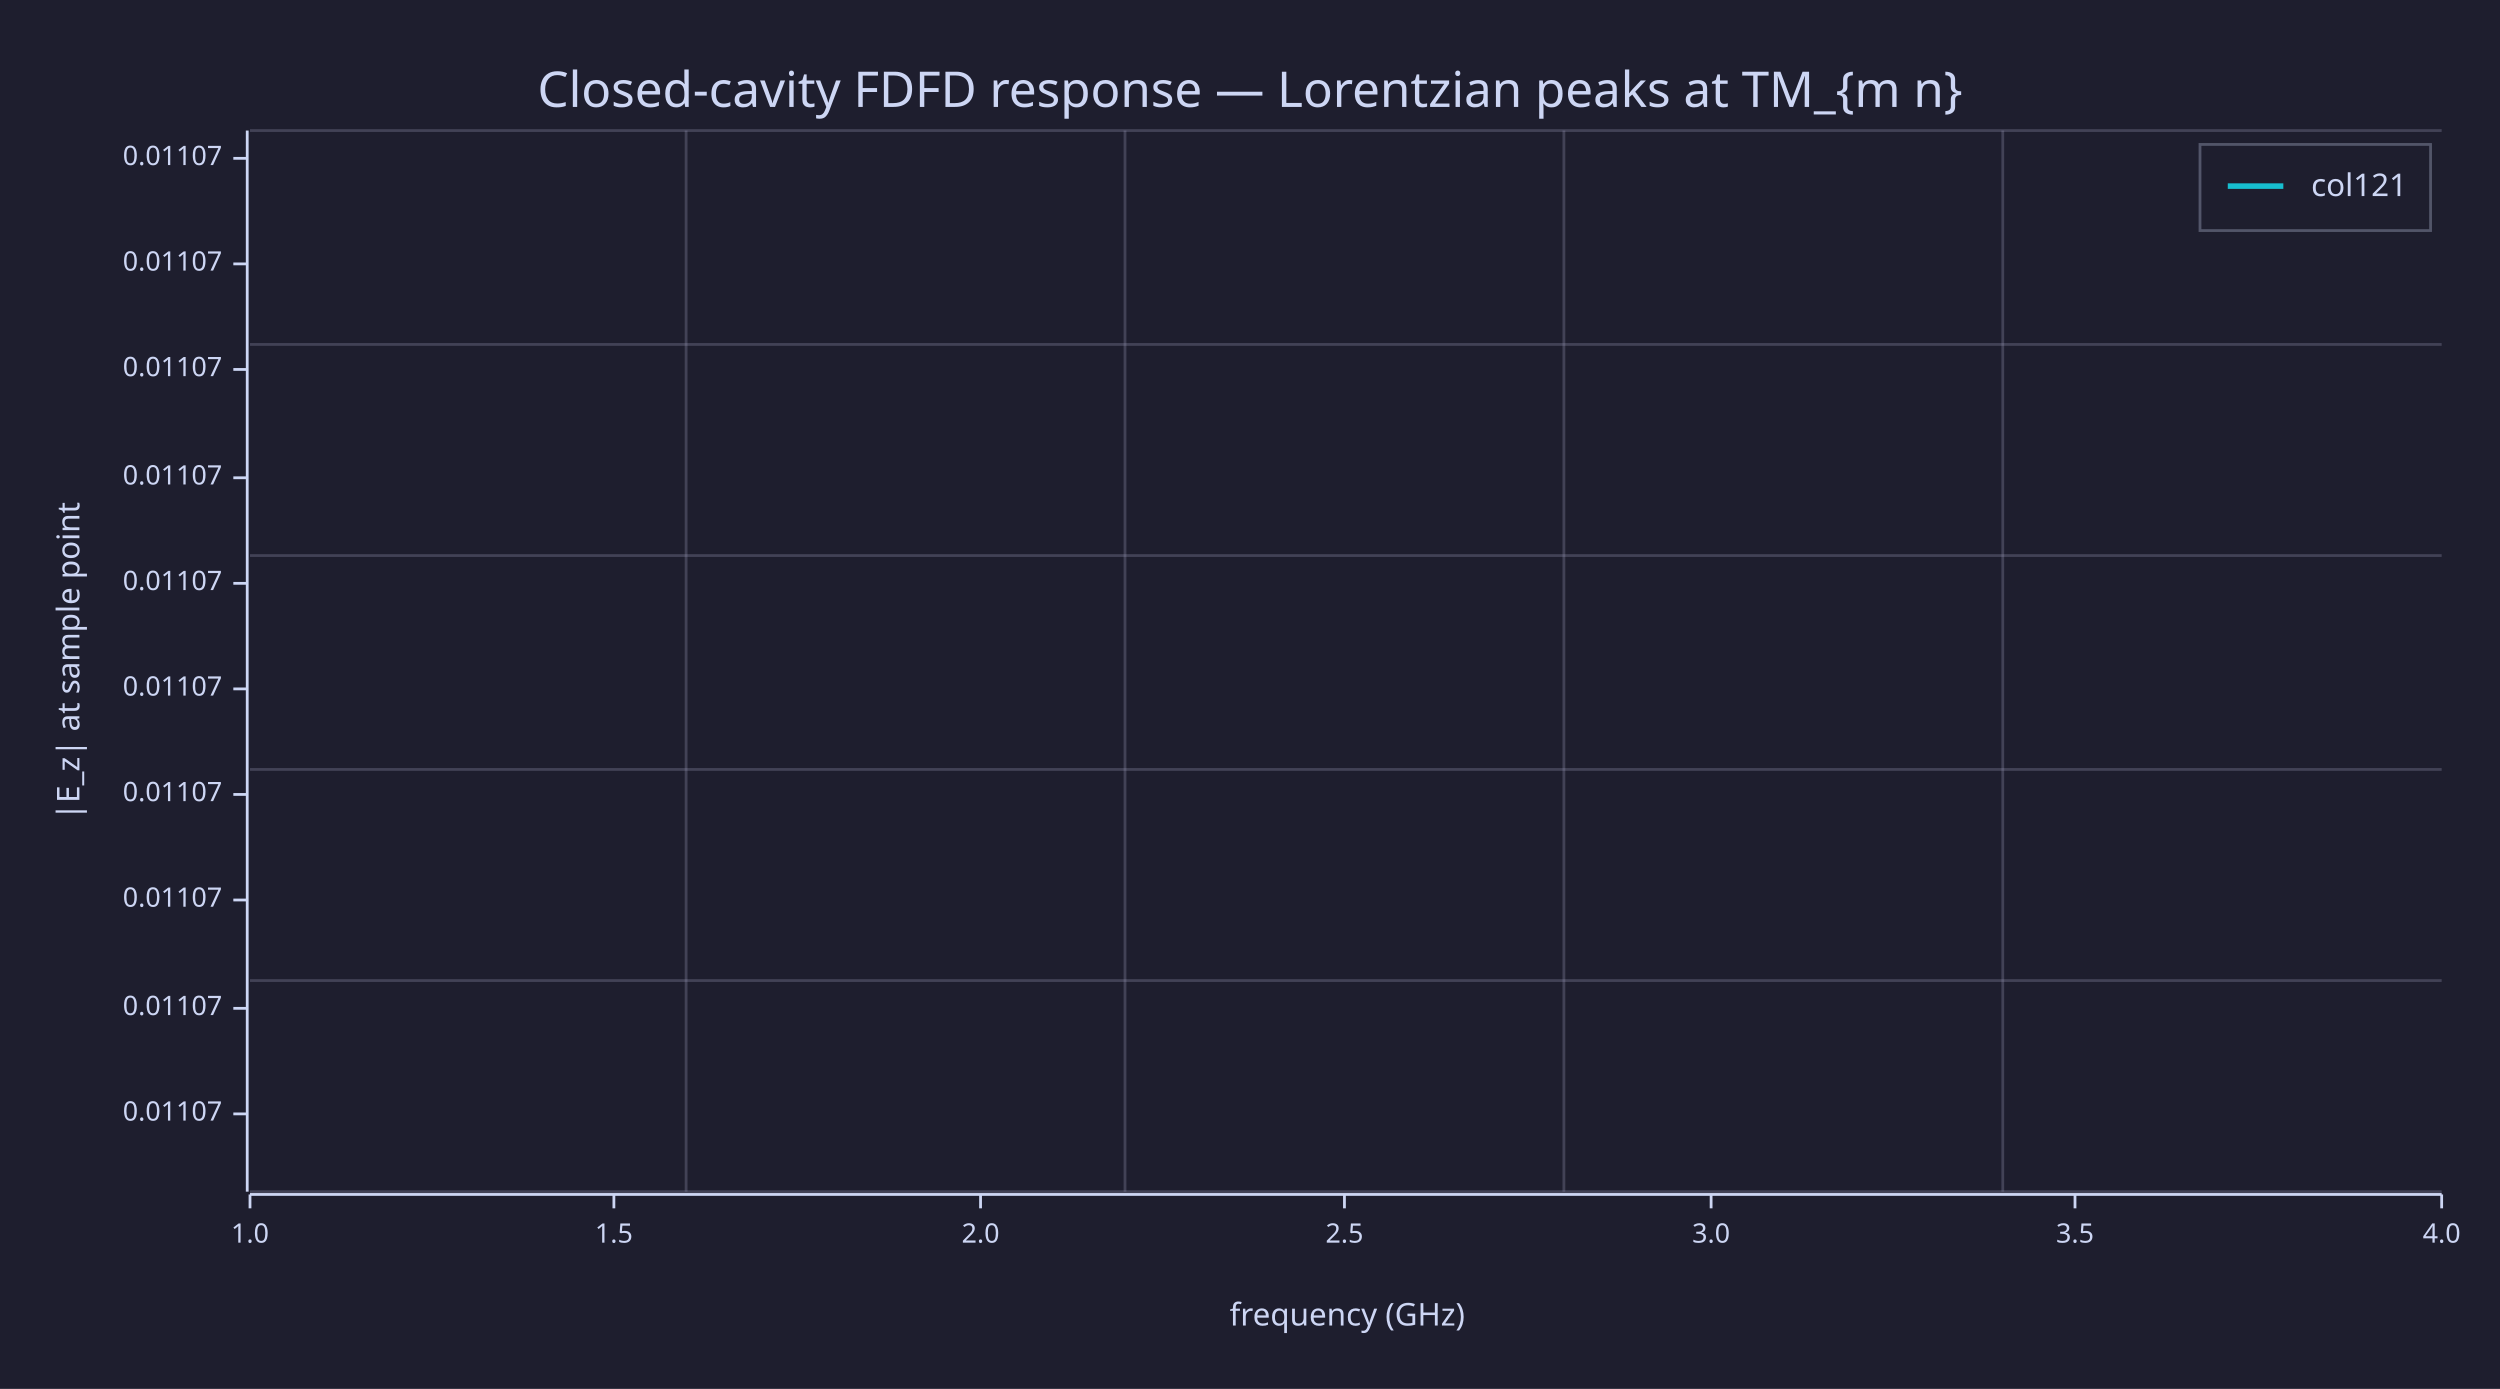
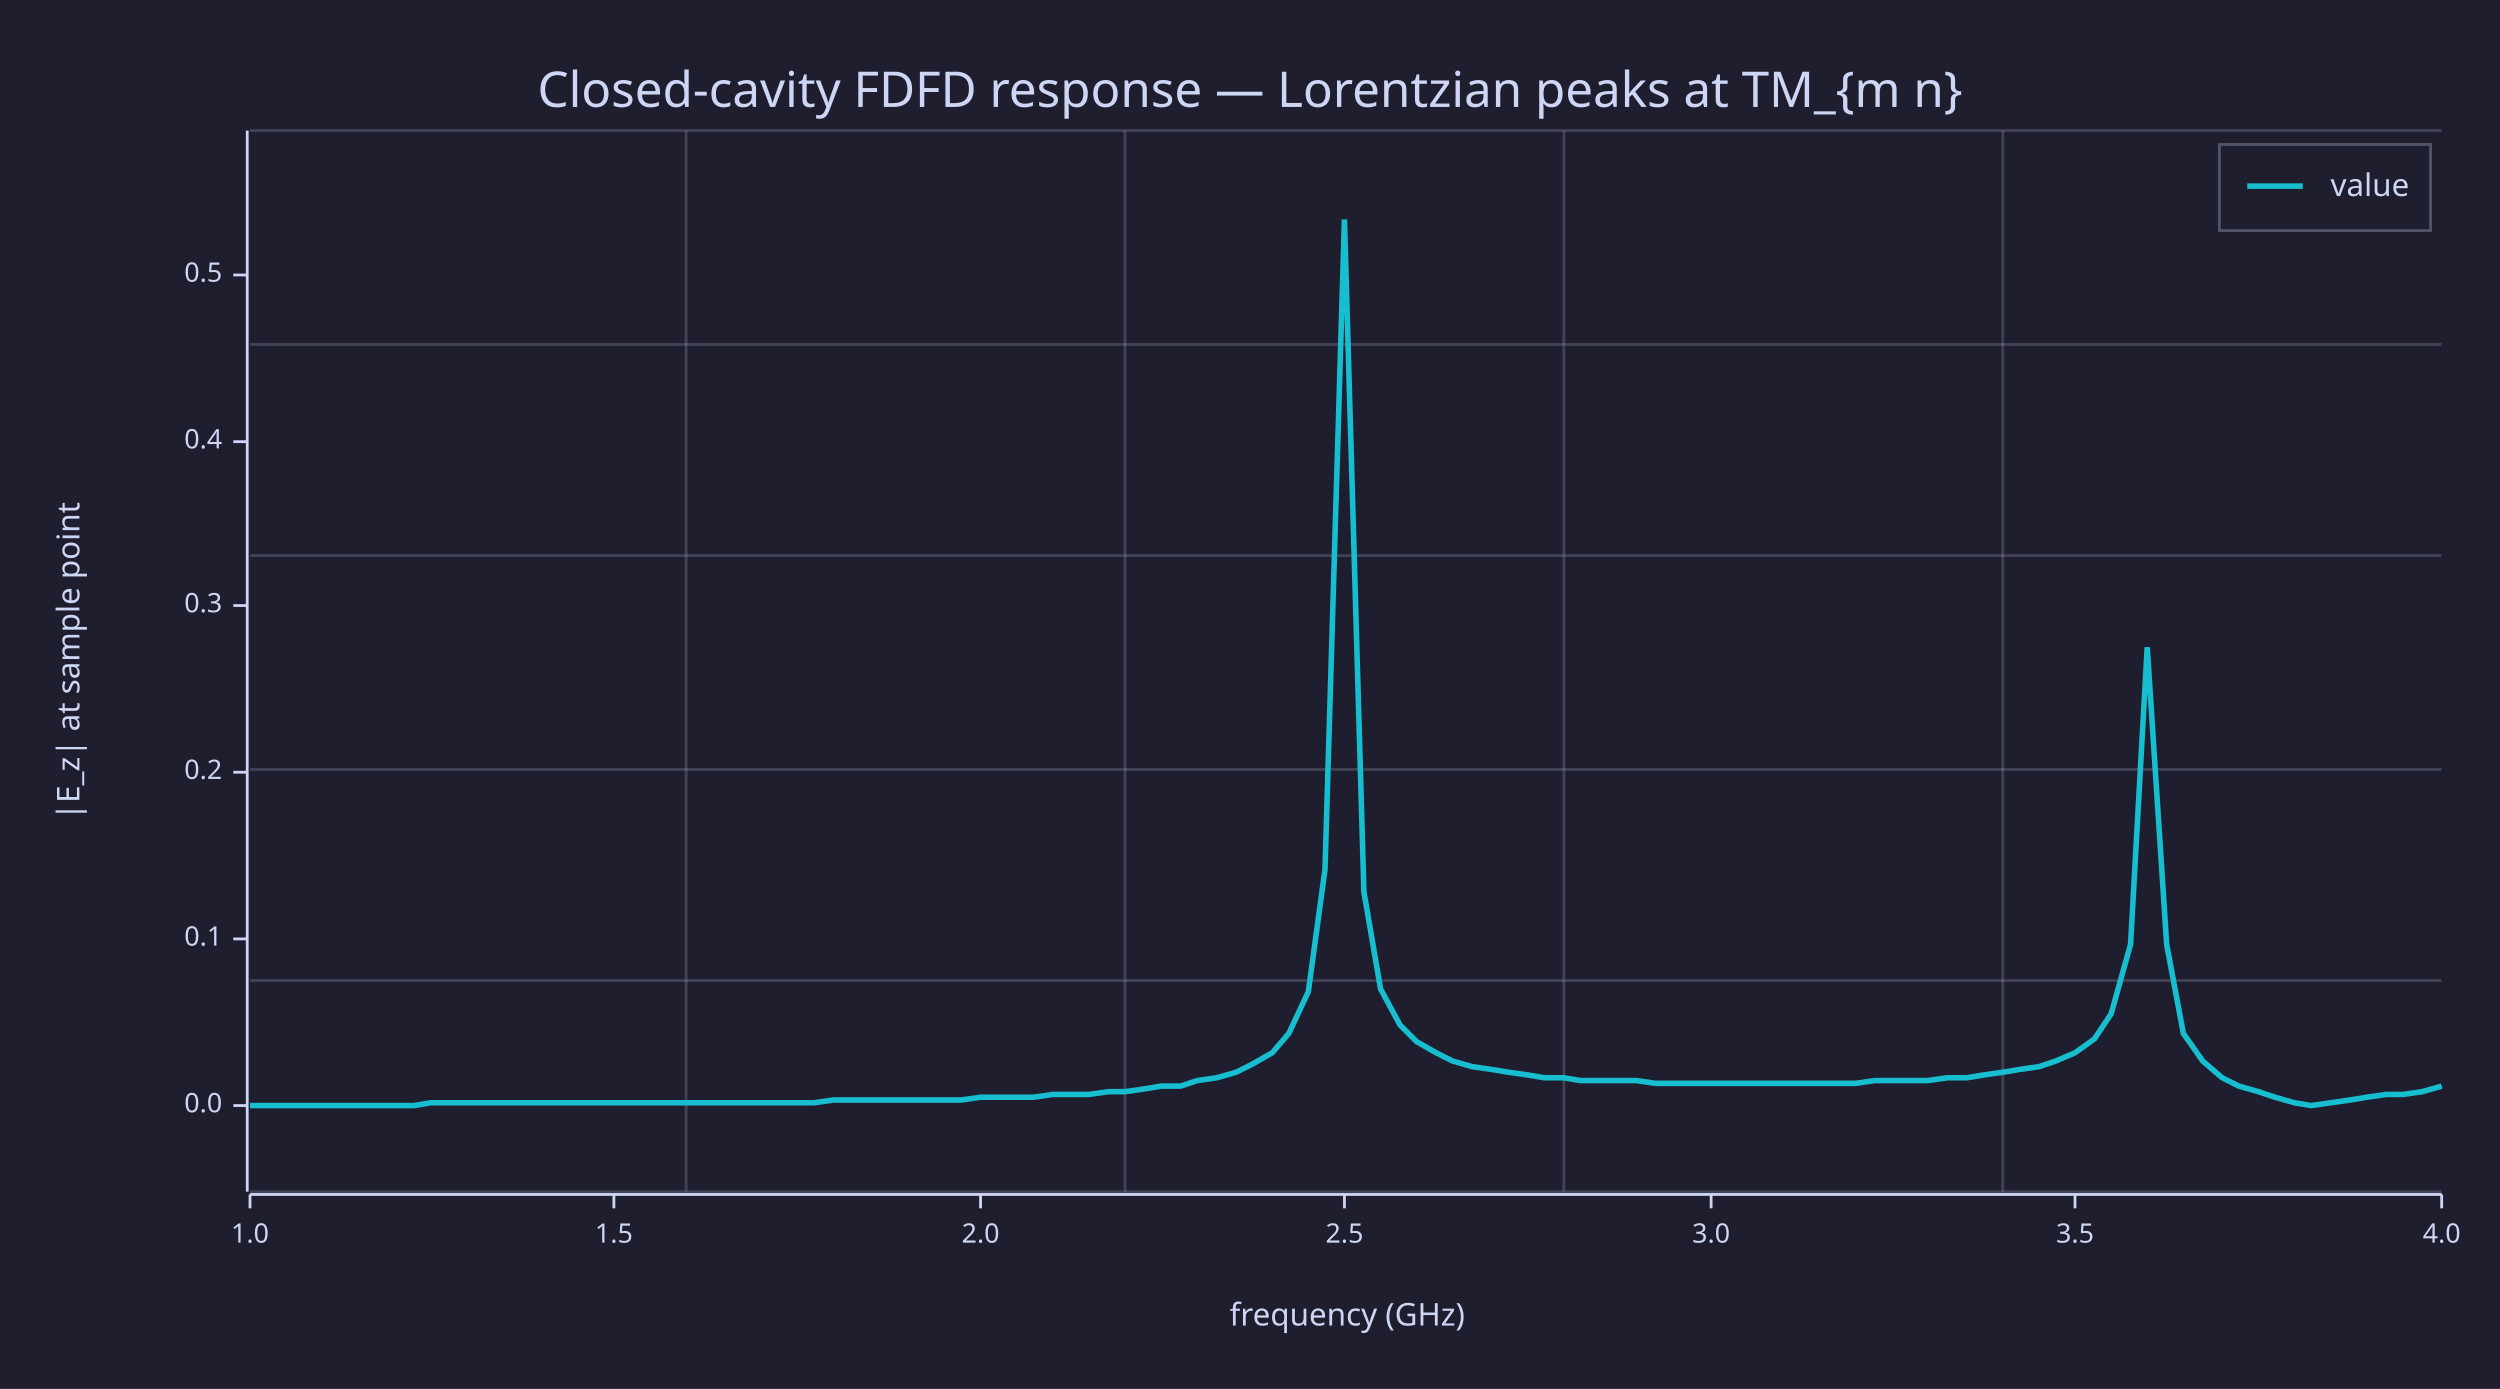
<svg xmlns="http://www.w3.org/2000/svg" width="900" height="500" viewBox="0 0 900 500">
  <rect x="0" y="0" width="900" height="500" opacity="1" fill="#1E1E2E" stroke="none" />
  <text x="450" y="25" dy="0.76em" text-anchor="middle" font-family="sans-serif" font-size="17.742" opacity="1" fill="#CDD6F4">
Closed-cavity FDFD response — Lorentzian peaks at TM_{m n}
</text>
  <text x="20" y="238" dy="0.76em" text-anchor="middle" font-family="sans-serif" font-size="11.29" opacity="1" fill="#CDD6F4" transform="rotate(270, 20, 238)">
|E_z| at sample point
</text>
  <text x="485" y="480" dy="-0.5ex" text-anchor="middle" font-family="sans-serif" font-size="11.29" opacity="1" fill="#CDD6F4">
frequency  (GHz)
</text>
  <polyline fill="none" opacity="1" stroke="#CDD6F4" stroke-width="1" points="89,47 89,429 " />
-   <text x="80" y="401" dy="0.5ex" text-anchor="end" font-family="sans-serif" font-size="9.677" opacity="1" fill="#CDD6F4">
- 0.01107
+   <text x="80" y="398" dy="0.5ex" text-anchor="end" font-family="sans-serif" font-size="9.677" opacity="1" fill="#CDD6F4">
+ 0.0
</text>
-   <polyline fill="none" opacity="1" stroke="#CDD6F4" stroke-width="1" points="84,401 89,401 " />
-   <text x="80" y="363" dy="0.5ex" text-anchor="end" font-family="sans-serif" font-size="9.677" opacity="1" fill="#CDD6F4">
- 0.01107
+   <polyline fill="none" opacity="1" stroke="#CDD6F4" stroke-width="1" points="84,398 89,398 " />
+   <text x="80" y="338" dy="0.5ex" text-anchor="end" font-family="sans-serif" font-size="9.677" opacity="1" fill="#CDD6F4">
+ 0.1
</text>
-   <polyline fill="none" opacity="1" stroke="#CDD6F4" stroke-width="1" points="84,363 89,363 " />
-   <text x="80" y="324" dy="0.5ex" text-anchor="end" font-family="sans-serif" font-size="9.677" opacity="1" fill="#CDD6F4">
- 0.01107
+   <polyline fill="none" opacity="1" stroke="#CDD6F4" stroke-width="1" points="84,338 89,338 " />
+   <text x="80" y="278" dy="0.5ex" text-anchor="end" font-family="sans-serif" font-size="9.677" opacity="1" fill="#CDD6F4">
+ 0.2
</text>
-   <polyline fill="none" opacity="1" stroke="#CDD6F4" stroke-width="1" points="84,324 89,324 " />
-   <text x="80" y="286" dy="0.5ex" text-anchor="end" font-family="sans-serif" font-size="9.677" opacity="1" fill="#CDD6F4">
- 0.01107
+   <polyline fill="none" opacity="1" stroke="#CDD6F4" stroke-width="1" points="84,278 89,278 " />
+   <text x="80" y="218" dy="0.5ex" text-anchor="end" font-family="sans-serif" font-size="9.677" opacity="1" fill="#CDD6F4">
+ 0.3
</text>
-   <polyline fill="none" opacity="1" stroke="#CDD6F4" stroke-width="1" points="84,286 89,286 " />
-   <text x="80" y="248" dy="0.5ex" text-anchor="end" font-family="sans-serif" font-size="9.677" opacity="1" fill="#CDD6F4">
- 0.01107
+   <polyline fill="none" opacity="1" stroke="#CDD6F4" stroke-width="1" points="84,218 89,218 " />
+   <text x="80" y="159" dy="0.5ex" text-anchor="end" font-family="sans-serif" font-size="9.677" opacity="1" fill="#CDD6F4">
+ 0.4
</text>
-   <polyline fill="none" opacity="1" stroke="#CDD6F4" stroke-width="1" points="84,248 89,248 " />
-   <text x="80" y="210" dy="0.5ex" text-anchor="end" font-family="sans-serif" font-size="9.677" opacity="1" fill="#CDD6F4">
- 0.01107
+   <polyline fill="none" opacity="1" stroke="#CDD6F4" stroke-width="1" points="84,159 89,159 " />
+   <text x="80" y="99" dy="0.5ex" text-anchor="end" font-family="sans-serif" font-size="9.677" opacity="1" fill="#CDD6F4">
+ 0.5
</text>
-   <polyline fill="none" opacity="1" stroke="#CDD6F4" stroke-width="1" points="84,210 89,210 " />
-   <text x="80" y="172" dy="0.5ex" text-anchor="end" font-family="sans-serif" font-size="9.677" opacity="1" fill="#CDD6F4">
- 0.01107
- </text>
-   <polyline fill="none" opacity="1" stroke="#CDD6F4" stroke-width="1" points="84,172 89,172 " />
-   <text x="80" y="133" dy="0.5ex" text-anchor="end" font-family="sans-serif" font-size="9.677" opacity="1" fill="#CDD6F4">
- 0.01107
- </text>
-   <polyline fill="none" opacity="1" stroke="#CDD6F4" stroke-width="1" points="84,133 89,133 " />
-   <text x="80" y="95" dy="0.5ex" text-anchor="end" font-family="sans-serif" font-size="9.677" opacity="1" fill="#CDD6F4">
- 0.01107
- </text>
-   <polyline fill="none" opacity="1" stroke="#CDD6F4" stroke-width="1" points="84,95 89,95 " />
-   <text x="80" y="57" dy="0.5ex" text-anchor="end" font-family="sans-serif" font-size="9.677" opacity="1" fill="#CDD6F4">
- 0.01107
- </text>
-   <polyline fill="none" opacity="1" stroke="#CDD6F4" stroke-width="1" points="84,57 89,57 " />
+   <polyline fill="none" opacity="1" stroke="#CDD6F4" stroke-width="1" points="84,99 89,99 " />
  <polyline fill="none" opacity="1" stroke="#CDD6F4" stroke-width="1" points="90,430 879,430 " />
  <text x="90" y="440" dy="0.76em" text-anchor="middle" font-family="sans-serif" font-size="9.677" opacity="1" fill="#CDD6F4">
1.0
</text>
  <polyline fill="none" opacity="1" stroke="#CDD6F4" stroke-width="1" points="90,430 90,435 " />
  <text x="221" y="440" dy="0.76em" text-anchor="middle" font-family="sans-serif" font-size="9.677" opacity="1" fill="#CDD6F4">
1.5
</text>
  <polyline fill="none" opacity="1" stroke="#CDD6F4" stroke-width="1" points="221,430 221,435 " />
  <text x="353" y="440" dy="0.76em" text-anchor="middle" font-family="sans-serif" font-size="9.677" opacity="1" fill="#CDD6F4">
2.0
</text>
  <polyline fill="none" opacity="1" stroke="#CDD6F4" stroke-width="1" points="353,430 353,435 " />
  <text x="484" y="440" dy="0.76em" text-anchor="middle" font-family="sans-serif" font-size="9.677" opacity="1" fill="#CDD6F4">
2.5
</text>
  <polyline fill="none" opacity="1" stroke="#CDD6F4" stroke-width="1" points="484,430 484,435 " />
  <text x="616" y="440" dy="0.76em" text-anchor="middle" font-family="sans-serif" font-size="9.677" opacity="1" fill="#CDD6F4">
3.0
</text>
  <polyline fill="none" opacity="1" stroke="#CDD6F4" stroke-width="1" points="616,430 616,435 " />
  <text x="747" y="440" dy="0.76em" text-anchor="middle" font-family="sans-serif" font-size="9.677" opacity="1" fill="#CDD6F4">
3.5
</text>
  <polyline fill="none" opacity="1" stroke="#CDD6F4" stroke-width="1" points="747,430 747,435 " />
  <text x="879" y="440" dy="0.76em" text-anchor="middle" font-family="sans-serif" font-size="9.677" opacity="1" fill="#CDD6F4">
4.0
</text>
  <polyline fill="none" opacity="1" stroke="#CDD6F4" stroke-width="1" points="879,430 879,435 " />
  <polyline fill="none" opacity="0.3" stroke="#9696B4" stroke-width="1" points="90,429 879,429 " />
  <polyline fill="none" opacity="0.3" stroke="#9696B4" stroke-width="1" points="90,353 879,353 " />
  <polyline fill="none" opacity="0.3" stroke="#9696B4" stroke-width="1" points="90,277 879,277 " />
  <polyline fill="none" opacity="0.3" stroke="#9696B4" stroke-width="1" points="90,200 879,200 " />
  <polyline fill="none" opacity="0.3" stroke="#9696B4" stroke-width="1" points="90,124 879,124 " />
  <polyline fill="none" opacity="0.3" stroke="#9696B4" stroke-width="1" points="90,47 879,47 " />
  <polyline fill="none" opacity="0.3" stroke="#9696B4" stroke-width="1" points="247,429 247,47 " />
  <polyline fill="none" opacity="0.3" stroke="#9696B4" stroke-width="1" points="405,429 405,47 " />
  <polyline fill="none" opacity="0.3" stroke="#9696B4" stroke-width="1" points="563,429 563,47 " />
  <polyline fill="none" opacity="0.3" stroke="#9696B4" stroke-width="1" points="721,429 721,47 " />
-   <polyline fill="none" opacity="1" stroke="#17BECF" stroke-width="2" points="90,238 " />
-   <rect x="792" y="52" width="83" height="31" opacity="0.85" fill="#1E1E2E" stroke="none" />
-   <rect x="792" y="52" width="83" height="31" opacity="0.3" fill="none" stroke="#CDD6F4" />
-   <text x="832" y="62" dy="0.76em" text-anchor="start" font-family="sans-serif" font-size="11.29" opacity="1" fill="#CDD6F4">
- col121
+   <polyline fill="none" opacity="1" stroke="#17BECF" stroke-width="2" points="90,398 96,398 103,398 109,398 116,398 122,398 129,398 136,398 142,398 149,398 155,397 162,397 168,397 175,397 182,397 188,397 195,397 201,397 208,397 214,397 221,397 228,397 234,397 241,397 247,397 254,397 260,397 267,397 274,397 280,397 287,397 293,397 300,396 306,396 313,396 320,396 326,396 333,396 339,396 346,396 353,395 359,395 366,395 372,395 379,394 385,394 392,394 399,393 405,393 412,392 418,391 425,391 431,389 438,388 445,386 451,383 458,379 464,372 471,357 477,313 484,79 491,321 497,356 504,369 510,375 517,379 523,382 530,384 537,385 543,386 550,387 556,388 563,388 569,389 576,389 583,389 589,389 596,390 602,390 609,390 616,390 622,390 629,390 635,390 642,390 648,390 655,390 662,390 668,390 675,389 681,389 688,389 694,389 701,388 708,388 714,387 721,386 727,385 734,384 740,382 747,379 754,374 760,365 767,340 773,233 780,340 786,372 793,382 800,388 806,391 813,393 819,395 826,397 832,398 839,397 846,396 852,395 859,394 865,394 872,393 879,391 " />
+   <rect x="799" y="52" width="76" height="31" opacity="0.85" fill="#1E1E2E" stroke="none" />
+   <rect x="799" y="52" width="76" height="31" opacity="0.3" fill="none" stroke="#CDD6F4" />
+   <text x="839" y="62" dy="0.76em" text-anchor="start" font-family="sans-serif" font-size="11.29" opacity="1" fill="#CDD6F4">
+ value
</text>
-   <polyline fill="none" opacity="1" stroke="#17BECF" stroke-width="2" points="802,67 822,67 " />
+   <polyline fill="none" opacity="1" stroke="#17BECF" stroke-width="2" points="809,67 829,67 " />
</svg>
